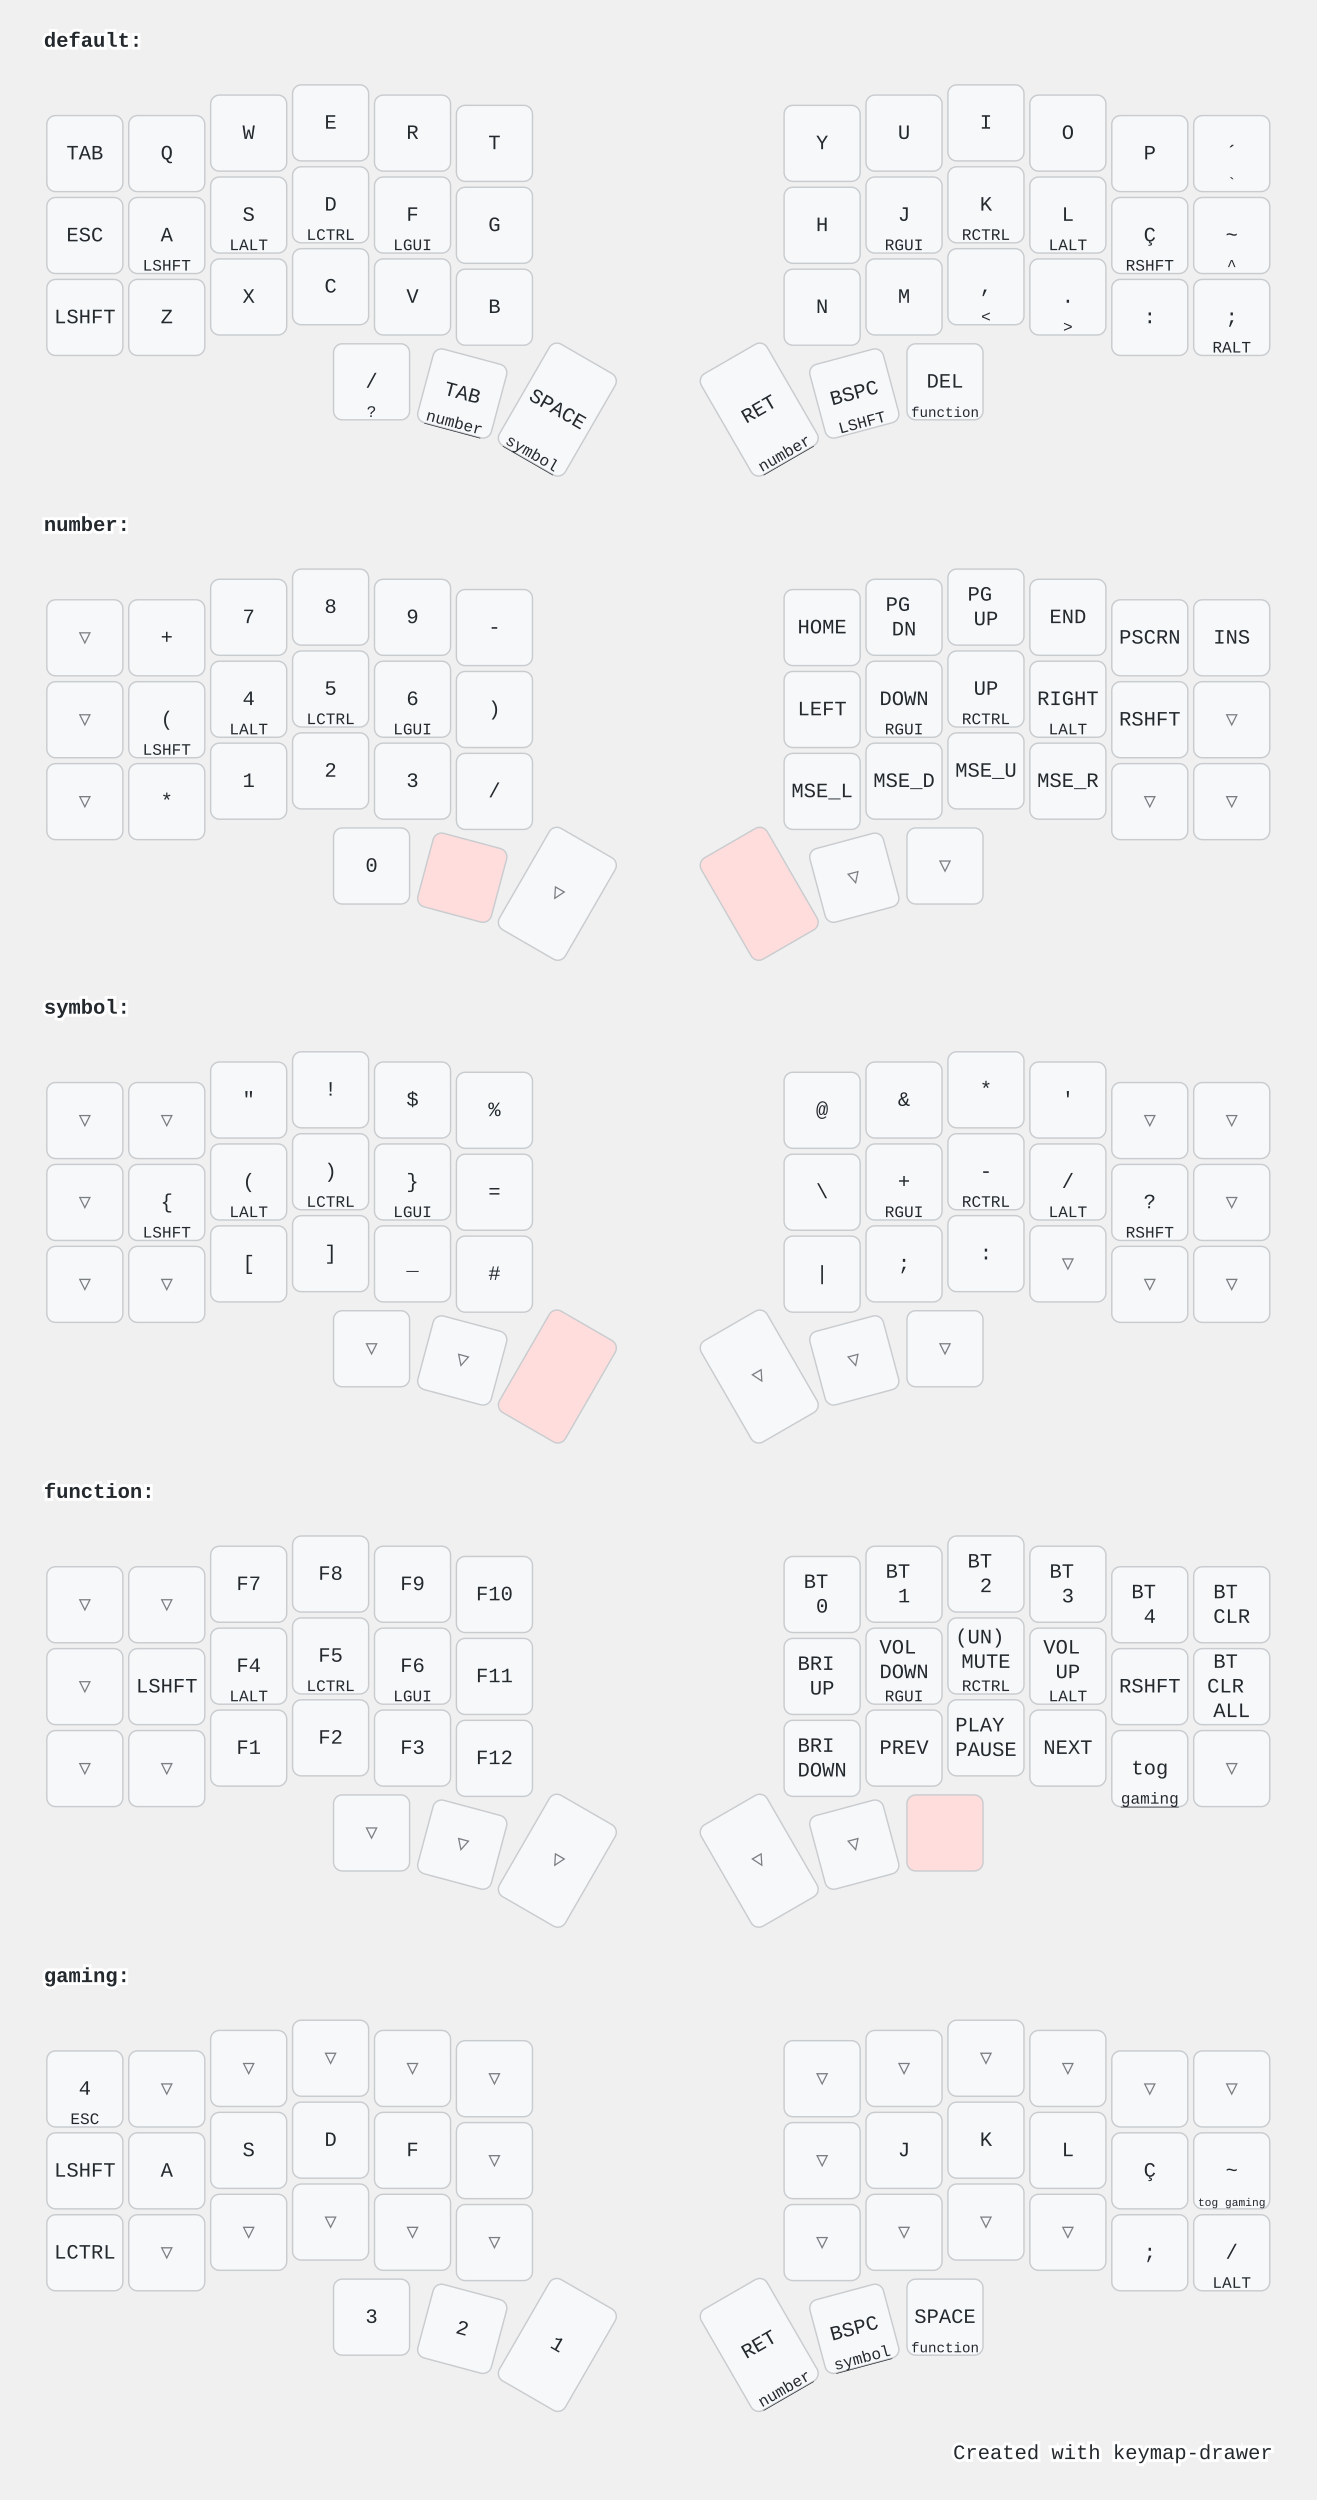
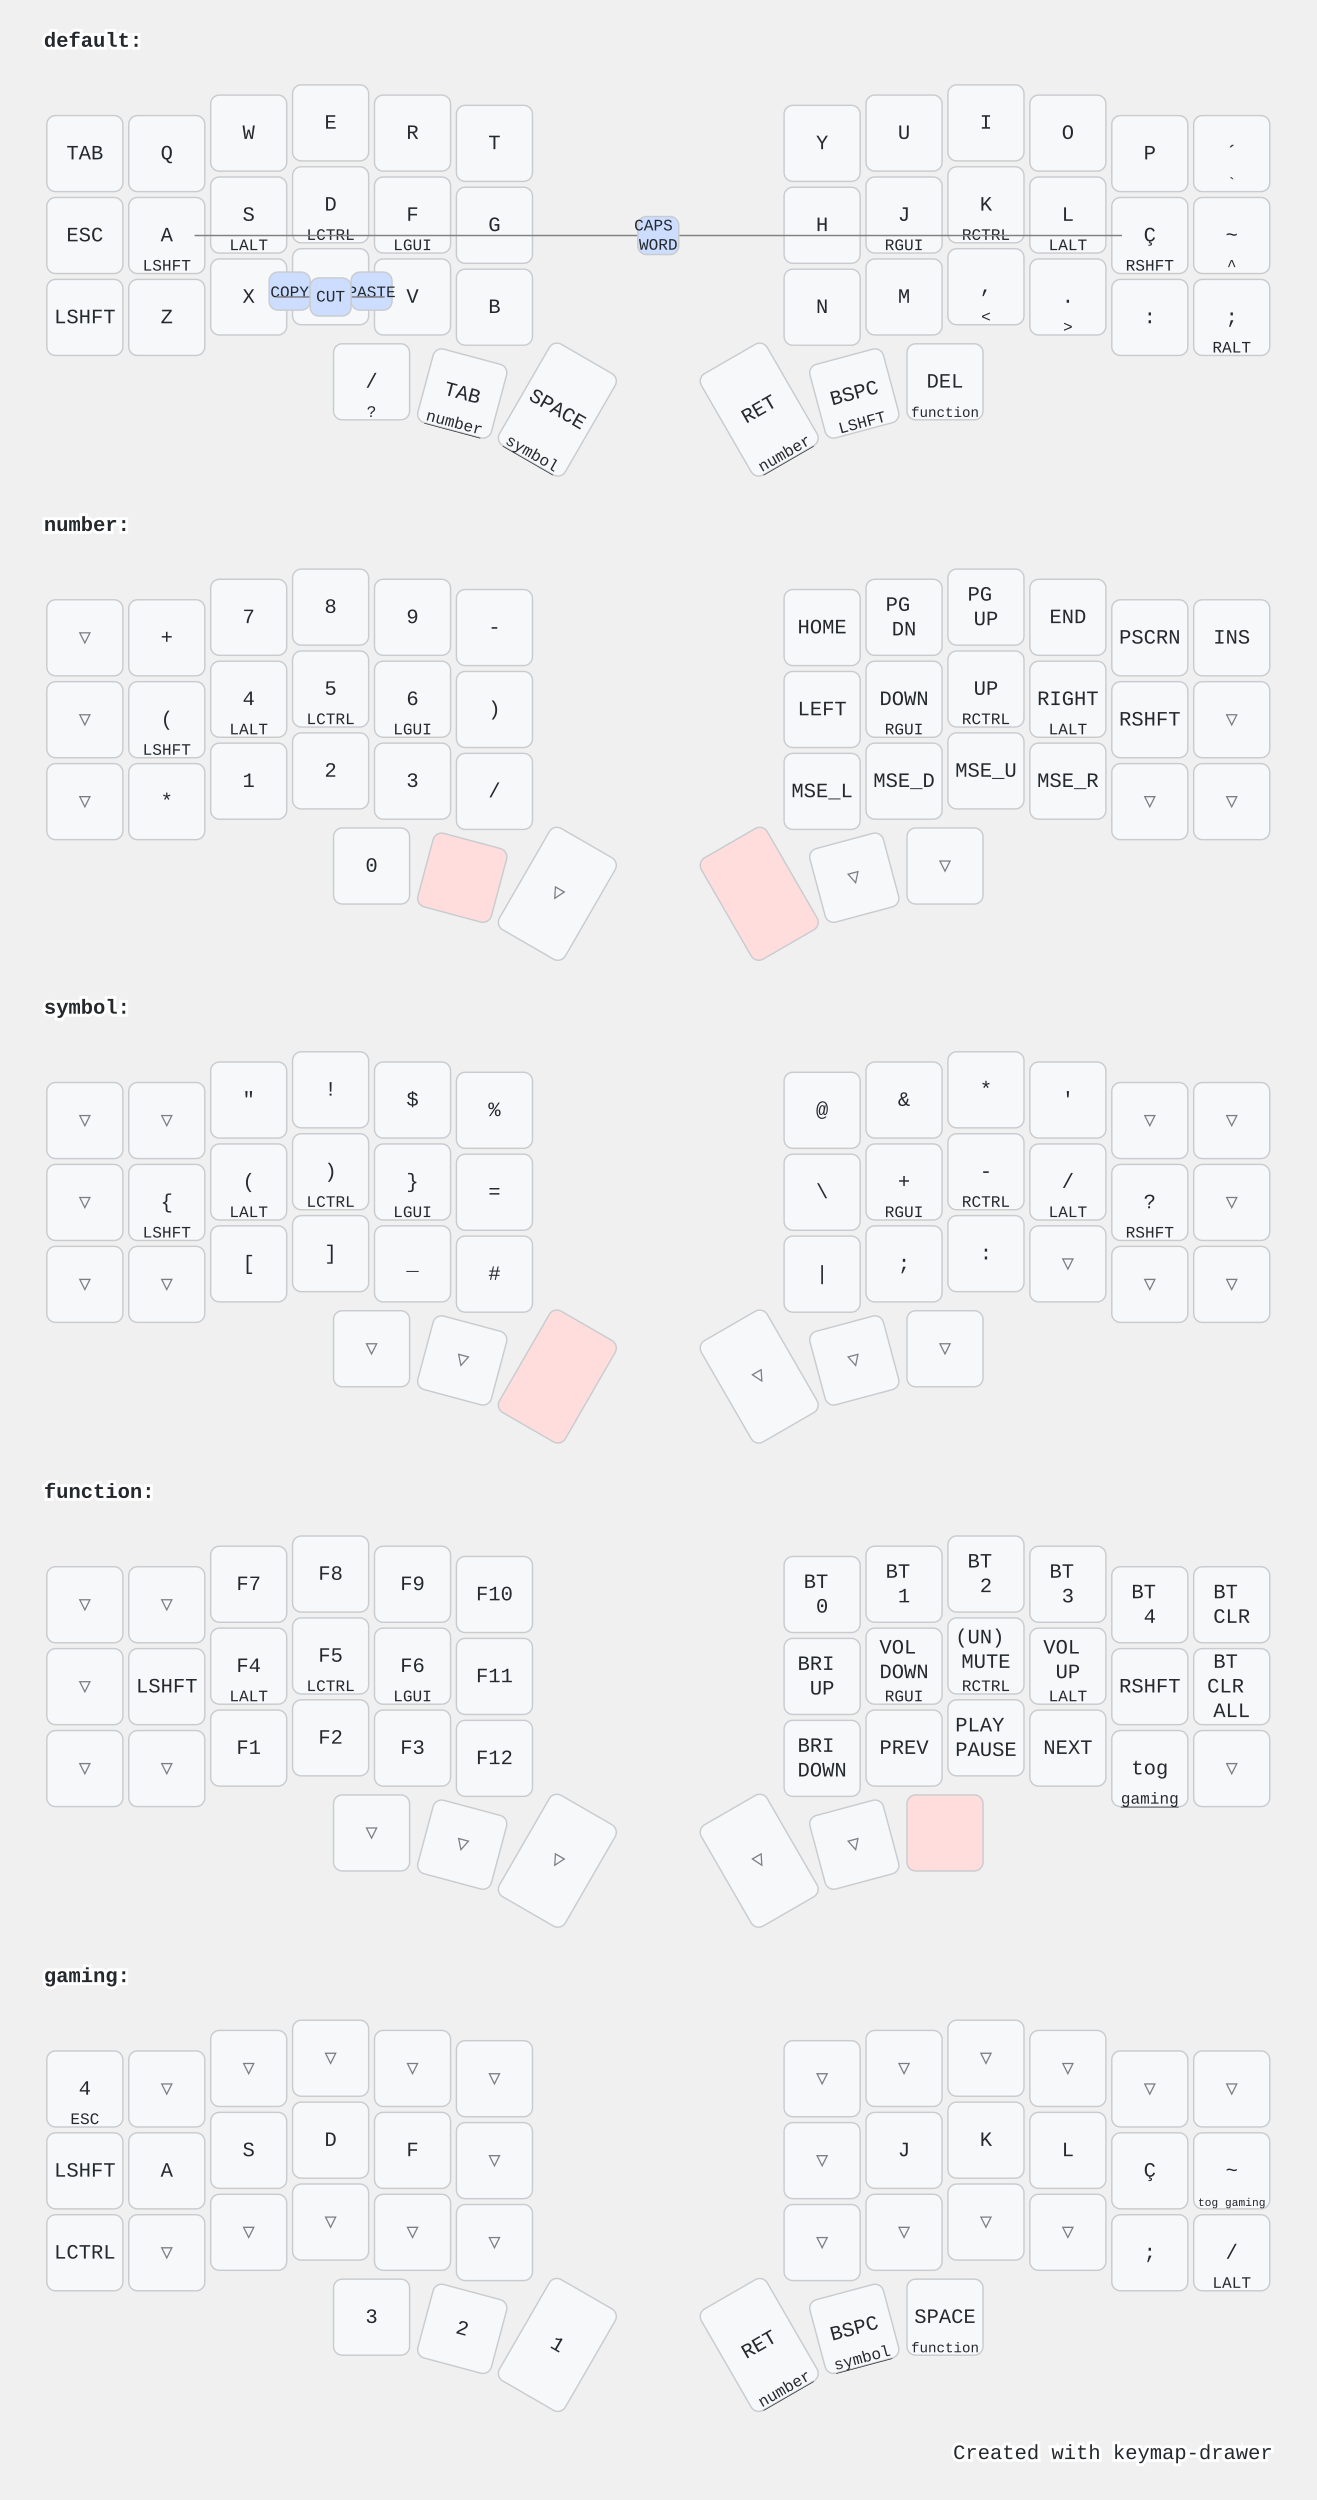
<svg xmlns="http://www.w3.org/2000/svg" width="900" height="1709" viewBox="0 0 900 1709" class="keymap">
  <style>/* inherit to force styles through use tags */
svg path {
    fill: inherit;
}

/* font and background color specifications */
svg.keymap {
    font-family: SFMono-Regular,Consolas,Liberation Mono,Menlo,monospace;
    font-size: 14px;
    font-kerning: normal;
    text-rendering: optimizeLegibility;
    fill: #24292e;
}

/* default key styling */
rect.key {
    fill: #f6f8fa;
}

rect.key, rect.combo {
    stroke: #c9cccf;
    stroke-width: 1;
}

/* default key side styling, only used is draw_key_sides is set */
rect.side {
    filter: brightness(90%);
}

/* color accent for combo boxes */
rect.combo, rect.combo-separate {
    fill: #cdf;
}

/* color accent for held keys */
rect.held, rect.combo.held {
    fill: #fdd;
}

/* color accent for ghost (optional) keys */
rect.ghost, rect.combo.ghost {
    stroke-dasharray: 4, 4;
    stroke-width: 2;
}

text {
    text-anchor: middle;
    dominant-baseline: middle;
}

/* styling for layer labels */
text.label {
    font-weight: bold;
    text-anchor: start;
    stroke: white;
    stroke-width: 4;
    paint-order: stroke;
}

/* styling for optional footer */
text.footer {
    text-anchor: end;
    dominant-baseline: auto;
    stroke: white;
    stroke-width: 4;
    paint-order: stroke;
}

/* styling for combo tap, and key non-tap label text */
text.combo, text.hold, text.shifted, text.left, text.right, text.tl, text.tr, text.bl, text.br {
    font-size: 11px;
}

text.hold, text.bl, text.br {
    text-anchor: middle;
    dominant-baseline: auto;
}

text.shifted, text.tl, text.tr {
    text-anchor: middle;
    dominant-baseline: hanging;
}

text.left, text.tl, text.bl {
    text-anchor: start;
}

text.right, text.tr, text.br {
    text-anchor: end;
}

text.layer-activator {
    text-decoration: underline;
}

/* styling for hold/shifted label text in combo box */
text.combo.hold, text.combo.shifted, text.combo.left, text.combo.right {
    font-size: 8px;
}

/* lighter symbol for transparent keys */
text.trans {
    fill: #7b7e81;
}

/* styling for combo dendrons */
path.combo {
    stroke-width: 1;
    stroke: gray;
    fill: none;
}

/* Start Tabler Icons Cleanup */
/* cannot use height/width with glyphs */
.icon-tabler &gt; path {
    fill: inherit;
    stroke: inherit;
    stroke-width: 2;
}
/* hide tabler's default box */
.icon-tabler &gt; path[stroke="none"][fill="none"] {
    visibility: hidden;
}
/* End Tabler Icons Cleanup */

@media (prefers-color-scheme: dark) {
svg.keymap { fill: #d1d6db; }
rect.key { fill: #3f4750; }
rect.key, rect.combo { stroke: #60666c; }
rect.combo, rect.combo-separate { fill: #1f3d7a; }
rect.held, rect.combo.held { fill: #854747; }
text.label, text.footer { stroke: black; }
text.trans { fill: #7e8184; }
path.combo { stroke: #7f7f7f; }

}</style>
  <g transform="translate(30, 0)" class="layer-default">
    <text x="0" y="28" class="label" id="default">default:</text>
    <g transform="translate(0, 56)">
      <g transform="translate(28, 49)" class="key keypos-0">
        <rect rx="6" ry="6" x="-26" y="-26" width="52" height="52" class="key" />
        <text x="0" y="0" class="key tap">TAB</text>
      </g>
      <g transform="translate(84, 49)" class="key keypos-1">
        <rect rx="6" ry="6" x="-26" y="-26" width="52" height="52" class="key" />
        <text x="0" y="0" class="key tap">Q</text>
      </g>
      <g transform="translate(140, 35)" class="key keypos-2">
        <rect rx="6" ry="6" x="-26" y="-26" width="52" height="52" class="key" />
        <text x="0" y="0" class="key tap">W</text>
      </g>
      <g transform="translate(196, 28)" class="key keypos-3">
        <rect rx="6" ry="6" x="-26" y="-26" width="52" height="52" class="key" />
        <text x="0" y="0" class="key tap">E</text>
      </g>
      <g transform="translate(252, 35)" class="key keypos-4">
        <rect rx="6" ry="6" x="-26" y="-26" width="52" height="52" class="key" />
        <text x="0" y="0" class="key tap">R</text>
      </g>
      <g transform="translate(308, 42)" class="key keypos-5">
        <rect rx="6" ry="6" x="-26" y="-26" width="52" height="52" class="key" />
        <text x="0" y="0" class="key tap">T</text>
      </g>
      <g transform="translate(532, 42)" class="key keypos-6">
        <rect rx="6" ry="6" x="-26" y="-26" width="52" height="52" class="key" />
        <text x="0" y="0" class="key tap">Y</text>
      </g>
      <g transform="translate(588, 35)" class="key keypos-7">
        <rect rx="6" ry="6" x="-26" y="-26" width="52" height="52" class="key" />
        <text x="0" y="0" class="key tap">U</text>
      </g>
      <g transform="translate(644, 28)" class="key keypos-8">
        <rect rx="6" ry="6" x="-26" y="-26" width="52" height="52" class="key" />
        <text x="0" y="0" class="key tap">I</text>
      </g>
      <g transform="translate(700, 35)" class="key keypos-9">
        <rect rx="6" ry="6" x="-26" y="-26" width="52" height="52" class="key" />
        <text x="0" y="0" class="key tap">O</text>
      </g>
      <g transform="translate(756, 49)" class="key keypos-10">
        <rect rx="6" ry="6" x="-26" y="-26" width="52" height="52" class="key" />
        <text x="0" y="0" class="key tap">P</text>
      </g>
      <g transform="translate(812, 49)" class="key keypos-11">
        <rect rx="6" ry="6" x="-26" y="-26" width="52" height="52" class="key" />
        <text x="0" y="0" class="key tap">´</text>
        <text x="0" y="24" class="key hold">`</text>
      </g>
      <g transform="translate(28, 105)" class="key keypos-12">
        <rect rx="6" ry="6" x="-26" y="-26" width="52" height="52" class="key" />
        <text x="0" y="0" class="key tap">ESC</text>
      </g>
      <g transform="translate(84, 105)" class="key keypos-13">
        <rect rx="6" ry="6" x="-26" y="-26" width="52" height="52" class="key" />
        <text x="0" y="0" class="key tap">A</text>
        <text x="0" y="24" class="key hold">LSHFT</text>
      </g>
      <g transform="translate(140, 91)" class="key keypos-14">
        <rect rx="6" ry="6" x="-26" y="-26" width="52" height="52" class="key" />
        <text x="0" y="0" class="key tap">S</text>
        <text x="0" y="24" class="key hold">LALT</text>
      </g>
      <g transform="translate(196, 84)" class="key keypos-15">
        <rect rx="6" ry="6" x="-26" y="-26" width="52" height="52" class="key" />
        <text x="0" y="0" class="key tap">D</text>
        <text x="0" y="24" class="key hold">LCTRL</text>
      </g>
      <g transform="translate(252, 91)" class="key keypos-16">
        <rect rx="6" ry="6" x="-26" y="-26" width="52" height="52" class="key" />
        <text x="0" y="0" class="key tap">F</text>
        <text x="0" y="24" class="key hold">LGUI</text>
      </g>
      <g transform="translate(308, 98)" class="key keypos-17">
        <rect rx="6" ry="6" x="-26" y="-26" width="52" height="52" class="key" />
        <text x="0" y="0" class="key tap">G</text>
      </g>
      <g transform="translate(532, 98)" class="key keypos-18">
        <rect rx="6" ry="6" x="-26" y="-26" width="52" height="52" class="key" />
        <text x="0" y="0" class="key tap">H</text>
      </g>
      <g transform="translate(588, 91)" class="key keypos-19">
        <rect rx="6" ry="6" x="-26" y="-26" width="52" height="52" class="key" />
        <text x="0" y="0" class="key tap">J</text>
        <text x="0" y="24" class="key hold">RGUI</text>
      </g>
      <g transform="translate(644, 84)" class="key keypos-20">
        <rect rx="6" ry="6" x="-26" y="-26" width="52" height="52" class="key" />
        <text x="0" y="0" class="key tap">K</text>
        <text x="0" y="24" class="key hold">RCTRL</text>
      </g>
      <g transform="translate(700, 91)" class="key keypos-21">
        <rect rx="6" ry="6" x="-26" y="-26" width="52" height="52" class="key" />
        <text x="0" y="0" class="key tap">L</text>
        <text x="0" y="24" class="key hold">LALT</text>
      </g>
      <g transform="translate(756, 105)" class="key keypos-22">
        <rect rx="6" ry="6" x="-26" y="-26" width="52" height="52" class="key" />
        <text x="0" y="0" class="key tap">Ç</text>
        <text x="0" y="24" class="key hold">RSHFT</text>
      </g>
      <g transform="translate(812, 105)" class="key keypos-23">
        <rect rx="6" ry="6" x="-26" y="-26" width="52" height="52" class="key" />
        <text x="0" y="0" class="key tap">~</text>
        <text x="0" y="24" class="key hold">^</text>
      </g>
      <g transform="translate(28, 161)" class="key keypos-24">
        <rect rx="6" ry="6" x="-26" y="-26" width="52" height="52" class="key" />
        <text x="0" y="0" class="key tap">LSHFT</text>
      </g>
      <g transform="translate(84, 161)" class="key keypos-25">
        <rect rx="6" ry="6" x="-26" y="-26" width="52" height="52" class="key" />
        <text x="0" y="0" class="key tap">Z</text>
      </g>
      <g transform="translate(140, 147)" class="key keypos-26">
        <rect rx="6" ry="6" x="-26" y="-26" width="52" height="52" class="key" />
        <text x="0" y="0" class="key tap">X</text>
      </g>
      <g transform="translate(196, 140)" class="key keypos-27">
        <rect rx="6" ry="6" x="-26" y="-26" width="52" height="52" class="key" />
        <text x="0" y="0" class="key tap">C</text>
      </g>
      <g transform="translate(252, 147)" class="key keypos-28">
        <rect rx="6" ry="6" x="-26" y="-26" width="52" height="52" class="key" />
        <text x="0" y="0" class="key tap">V</text>
      </g>
      <g transform="translate(308, 154)" class="key keypos-29">
        <rect rx="6" ry="6" x="-26" y="-26" width="52" height="52" class="key" />
        <text x="0" y="0" class="key tap">B</text>
      </g>
      <g transform="translate(532, 154)" class="key keypos-30">
        <rect rx="6" ry="6" x="-26" y="-26" width="52" height="52" class="key" />
        <text x="0" y="0" class="key tap">N</text>
      </g>
      <g transform="translate(588, 147)" class="key keypos-31">
        <rect rx="6" ry="6" x="-26" y="-26" width="52" height="52" class="key" />
        <text x="0" y="0" class="key tap">M</text>
      </g>
      <g transform="translate(644, 140)" class="key keypos-32">
        <rect rx="6" ry="6" x="-26" y="-26" width="52" height="52" class="key" />
        <text x="0" y="0" class="key tap">,</text>
        <text x="0" y="24" class="key hold">&lt;</text>
      </g>
      <g transform="translate(700, 147)" class="key keypos-33">
        <rect rx="6" ry="6" x="-26" y="-26" width="52" height="52" class="key" />
        <text x="0" y="0" class="key tap">.</text>
        <text x="0" y="24" class="key hold">&gt;</text>
      </g>
      <g transform="translate(756, 161)" class="key keypos-34">
        <rect rx="6" ry="6" x="-26" y="-26" width="52" height="52" class="key" />
        <text x="0" y="0" class="key tap">:</text>
      </g>
      <g transform="translate(812, 161)" class="key keypos-35">
        <rect rx="6" ry="6" x="-26" y="-26" width="52" height="52" class="key" />
        <text x="0" y="0" class="key tap">;</text>
        <text x="0" y="24" class="key hold">RALT</text>
      </g>
      <g transform="translate(224, 205)" class="key keypos-36">
        <rect rx="6" ry="6" x="-26" y="-26" width="52" height="52" class="key" />
        <text x="0" y="0" class="key tap">/</text>
        <text x="0" y="24" class="key hold">?</text>
      </g>
      <g transform="translate(286, 213) rotate(15.0)" class="key keypos-37">
        <rect rx="6" ry="6" x="-26" y="-26" width="52" height="52" class="key" />
        <text x="0" y="0" class="key tap">TAB</text>
        <a href="#number">
          <text x="0" y="24" class="key hold layer-activator">number</text>
        </a>
      </g>
      <g transform="translate(351, 224) rotate(30.0)" class="key keypos-38">
        <rect rx="6" ry="6" x="-26" y="-40" width="52" height="80" class="key" />
        <text x="0" y="0" class="key tap">SPACE</text>
        <a href="#symbol">
          <text x="0" y="38" class="key hold layer-activator">symbol</text>
        </a>
      </g>
      <g transform="translate(489, 224) rotate(-30.0)" class="key keypos-39">
        <rect rx="6" ry="6" x="-26" y="-40" width="52" height="80" class="key" />
        <text x="0" y="0" class="key tap">RET</text>
        <a href="#number">
          <text x="0" y="38" class="key hold layer-activator">number</text>
        </a>
      </g>
      <g transform="translate(554, 213) rotate(-15.0)" class="key keypos-40">
        <rect rx="6" ry="6" x="-26" y="-26" width="52" height="52" class="key" />
        <text x="0" y="0" class="key tap">BSPC</text>
        <text x="0" y="24" class="key hold">LSHFT</text>
      </g>
      <g transform="translate(616, 205)" class="key keypos-41">
        <rect rx="6" ry="6" x="-26" y="-26" width="52" height="52" class="key" />
        <text x="0" y="0" class="key tap">DEL</text>
        <a href="#function">
          <text x="0" y="24" class="key hold layer-activator">
            <tspan style="font-size: 88%">function</tspan>
          </text>
        </a>
      </g>
+       <g class="combo combopos-0">
+         <path d="M420,105 l-317,0" class="combo" />
+         <path d="M420,105 l317,0" class="combo" />
+         <rect rx="6" ry="6" x="406" y="92" width="28" height="26" class="combo" />
+         <text x="420" y="105" class="combo tap">
+           <tspan x="420" dy="-0.6em">CAPS</tspan>
+           <tspan x="420" dy="1.2em">WORD</tspan>
+         </text>
+       </g>
+       <g class="combo combopos-1">
+         <rect rx="6" ry="6" x="154" y="130" width="28" height="26" class="combo" />
+         <text x="168" y="144" class="combo tap">COPY</text>
+       </g>
+       <g class="combo combopos-2">
+         <rect rx="6" ry="6" x="210" y="130" width="28" height="26" class="combo" />
+         <text x="224" y="144" class="combo tap">PASTE</text>
+       </g>
+       <g class="combo combopos-3">
+         <path d="M196,147 l-37,0" class="combo" />
+         <path d="M196,147 l37,0" class="combo" />
+         <rect rx="6" ry="6" x="182" y="134" width="28" height="26" class="combo" />
+         <text x="196" y="147" class="combo tap">CUT</text>
+       </g>
    </g>
  </g>
  <g transform="translate(30, 331)" class="layer-number">
    <text x="0" y="28" class="label" id="number">number:</text>
    <g transform="translate(0, 56)">
      <g transform="translate(28, 49)" class="key trans keypos-0">
        <rect rx="6" ry="6" x="-26" y="-26" width="52" height="52" class="key trans" />
        <text x="0" y="0" class="key trans tap">▽</text>
      </g>
      <g transform="translate(84, 49)" class="key keypos-1">
        <rect rx="6" ry="6" x="-26" y="-26" width="52" height="52" class="key" />
        <text x="0" y="0" class="key tap">+</text>
      </g>
      <g transform="translate(140, 35)" class="key keypos-2">
        <rect rx="6" ry="6" x="-26" y="-26" width="52" height="52" class="key" />
        <text x="0" y="0" class="key tap">7</text>
      </g>
      <g transform="translate(196, 28)" class="key keypos-3">
        <rect rx="6" ry="6" x="-26" y="-26" width="52" height="52" class="key" />
        <text x="0" y="0" class="key tap">8</text>
      </g>
      <g transform="translate(252, 35)" class="key keypos-4">
        <rect rx="6" ry="6" x="-26" y="-26" width="52" height="52" class="key" />
        <text x="0" y="0" class="key tap">9</text>
      </g>
      <g transform="translate(308, 42)" class="key keypos-5">
        <rect rx="6" ry="6" x="-26" y="-26" width="52" height="52" class="key" />
        <text x="0" y="0" class="key tap">-</text>
      </g>
      <g transform="translate(532, 42)" class="key keypos-6">
        <rect rx="6" ry="6" x="-26" y="-26" width="52" height="52" class="key" />
        <text x="0" y="0" class="key tap">HOME</text>
      </g>
      <g transform="translate(588, 35)" class="key keypos-7">
        <rect rx="6" ry="6" x="-26" y="-26" width="52" height="52" class="key" />
        <text x="0" y="0" class="key tap">
          <tspan x="0" dy="-0.6em">PG</tspan>
          <tspan x="0" dy="1.2em">DN</tspan>
        </text>
      </g>
      <g transform="translate(644, 28)" class="key keypos-8">
        <rect rx="6" ry="6" x="-26" y="-26" width="52" height="52" class="key" />
        <text x="0" y="0" class="key tap">
          <tspan x="0" dy="-0.6em">PG</tspan>
          <tspan x="0" dy="1.2em">UP</tspan>
        </text>
      </g>
      <g transform="translate(700, 35)" class="key keypos-9">
        <rect rx="6" ry="6" x="-26" y="-26" width="52" height="52" class="key" />
        <text x="0" y="0" class="key tap">END</text>
      </g>
      <g transform="translate(756, 49)" class="key keypos-10">
        <rect rx="6" ry="6" x="-26" y="-26" width="52" height="52" class="key" />
        <text x="0" y="0" class="key tap">PSCRN</text>
      </g>
      <g transform="translate(812, 49)" class="key keypos-11">
        <rect rx="6" ry="6" x="-26" y="-26" width="52" height="52" class="key" />
        <text x="0" y="0" class="key tap">INS</text>
      </g>
      <g transform="translate(28, 105)" class="key trans keypos-12">
        <rect rx="6" ry="6" x="-26" y="-26" width="52" height="52" class="key trans" />
        <text x="0" y="0" class="key trans tap">▽</text>
      </g>
      <g transform="translate(84, 105)" class="key keypos-13">
        <rect rx="6" ry="6" x="-26" y="-26" width="52" height="52" class="key" />
        <text x="0" y="0" class="key tap">(</text>
        <text x="0" y="24" class="key hold">LSHFT</text>
      </g>
      <g transform="translate(140, 91)" class="key keypos-14">
        <rect rx="6" ry="6" x="-26" y="-26" width="52" height="52" class="key" />
        <text x="0" y="0" class="key tap">4</text>
        <text x="0" y="24" class="key hold">LALT</text>
      </g>
      <g transform="translate(196, 84)" class="key keypos-15">
        <rect rx="6" ry="6" x="-26" y="-26" width="52" height="52" class="key" />
        <text x="0" y="0" class="key tap">5</text>
        <text x="0" y="24" class="key hold">LCTRL</text>
      </g>
      <g transform="translate(252, 91)" class="key keypos-16">
        <rect rx="6" ry="6" x="-26" y="-26" width="52" height="52" class="key" />
        <text x="0" y="0" class="key tap">6</text>
        <text x="0" y="24" class="key hold">LGUI</text>
      </g>
      <g transform="translate(308, 98)" class="key keypos-17">
        <rect rx="6" ry="6" x="-26" y="-26" width="52" height="52" class="key" />
        <text x="0" y="0" class="key tap">)</text>
      </g>
      <g transform="translate(532, 98)" class="key keypos-18">
        <rect rx="6" ry="6" x="-26" y="-26" width="52" height="52" class="key" />
        <text x="0" y="0" class="key tap">LEFT</text>
      </g>
      <g transform="translate(588, 91)" class="key keypos-19">
        <rect rx="6" ry="6" x="-26" y="-26" width="52" height="52" class="key" />
        <text x="0" y="0" class="key tap">DOWN</text>
        <text x="0" y="24" class="key hold">RGUI</text>
      </g>
      <g transform="translate(644, 84)" class="key keypos-20">
        <rect rx="6" ry="6" x="-26" y="-26" width="52" height="52" class="key" />
        <text x="0" y="0" class="key tap">UP</text>
        <text x="0" y="24" class="key hold">RCTRL</text>
      </g>
      <g transform="translate(700, 91)" class="key keypos-21">
        <rect rx="6" ry="6" x="-26" y="-26" width="52" height="52" class="key" />
        <text x="0" y="0" class="key tap">RIGHT</text>
        <text x="0" y="24" class="key hold">LALT</text>
      </g>
      <g transform="translate(756, 105)" class="key keypos-22">
        <rect rx="6" ry="6" x="-26" y="-26" width="52" height="52" class="key" />
        <text x="0" y="0" class="key tap">RSHFT</text>
      </g>
      <g transform="translate(812, 105)" class="key trans keypos-23">
        <rect rx="6" ry="6" x="-26" y="-26" width="52" height="52" class="key trans" />
        <text x="0" y="0" class="key trans tap">▽</text>
      </g>
      <g transform="translate(28, 161)" class="key trans keypos-24">
        <rect rx="6" ry="6" x="-26" y="-26" width="52" height="52" class="key trans" />
        <text x="0" y="0" class="key trans tap">▽</text>
      </g>
      <g transform="translate(84, 161)" class="key keypos-25">
        <rect rx="6" ry="6" x="-26" y="-26" width="52" height="52" class="key" />
        <text x="0" y="0" class="key tap">*</text>
      </g>
      <g transform="translate(140, 147)" class="key keypos-26">
        <rect rx="6" ry="6" x="-26" y="-26" width="52" height="52" class="key" />
        <text x="0" y="0" class="key tap">1</text>
      </g>
      <g transform="translate(196, 140)" class="key keypos-27">
        <rect rx="6" ry="6" x="-26" y="-26" width="52" height="52" class="key" />
        <text x="0" y="0" class="key tap">2</text>
      </g>
      <g transform="translate(252, 147)" class="key keypos-28">
        <rect rx="6" ry="6" x="-26" y="-26" width="52" height="52" class="key" />
        <text x="0" y="0" class="key tap">3</text>
      </g>
      <g transform="translate(308, 154)" class="key keypos-29">
        <rect rx="6" ry="6" x="-26" y="-26" width="52" height="52" class="key" />
        <text x="0" y="0" class="key tap">/</text>
      </g>
      <g transform="translate(532, 154)" class="key keypos-30">
        <rect rx="6" ry="6" x="-26" y="-26" width="52" height="52" class="key" />
        <text x="0" y="0" class="key tap">MSE_L</text>
      </g>
      <g transform="translate(588, 147)" class="key keypos-31">
        <rect rx="6" ry="6" x="-26" y="-26" width="52" height="52" class="key" />
        <text x="0" y="0" class="key tap">MSE_D</text>
      </g>
      <g transform="translate(644, 140)" class="key keypos-32">
        <rect rx="6" ry="6" x="-26" y="-26" width="52" height="52" class="key" />
        <text x="0" y="0" class="key tap">MSE_U</text>
      </g>
      <g transform="translate(700, 147)" class="key keypos-33">
        <rect rx="6" ry="6" x="-26" y="-26" width="52" height="52" class="key" />
        <text x="0" y="0" class="key tap">MSE_R</text>
      </g>
      <g transform="translate(756, 161)" class="key trans keypos-34">
        <rect rx="6" ry="6" x="-26" y="-26" width="52" height="52" class="key trans" />
        <text x="0" y="0" class="key trans tap">▽</text>
      </g>
      <g transform="translate(812, 161)" class="key trans keypos-35">
        <rect rx="6" ry="6" x="-26" y="-26" width="52" height="52" class="key trans" />
        <text x="0" y="0" class="key trans tap">▽</text>
      </g>
      <g transform="translate(224, 205)" class="key keypos-36">
        <rect rx="6" ry="6" x="-26" y="-26" width="52" height="52" class="key" />
        <text x="0" y="0" class="key tap">0</text>
      </g>
      <g transform="translate(286, 213) rotate(15.0)" class="key held keypos-37">
        <rect rx="6" ry="6" x="-26" y="-26" width="52" height="52" class="key held" />
      </g>
      <g transform="translate(351, 224) rotate(30.0)" class="key trans keypos-38">
        <rect rx="6" ry="6" x="-26" y="-40" width="52" height="80" class="key trans" />
        <text x="0" y="0" class="key trans tap">▽</text>
      </g>
      <g transform="translate(489, 224) rotate(-30.0)" class="key held keypos-39">
        <rect rx="6" ry="6" x="-26" y="-40" width="52" height="80" class="key held" />
      </g>
      <g transform="translate(554, 213) rotate(-15.0)" class="key trans keypos-40">
        <rect rx="6" ry="6" x="-26" y="-26" width="52" height="52" class="key trans" />
        <text x="0" y="0" class="key trans tap">▽</text>
      </g>
      <g transform="translate(616, 205)" class="key trans keypos-41">
        <rect rx="6" ry="6" x="-26" y="-26" width="52" height="52" class="key trans" />
        <text x="0" y="0" class="key trans tap">▽</text>
      </g>
    </g>
  </g>
  <g transform="translate(30, 661)" class="layer-symbol">
    <text x="0" y="28" class="label" id="symbol">symbol:</text>
    <g transform="translate(0, 56)">
      <g transform="translate(28, 49)" class="key trans keypos-0">
        <rect rx="6" ry="6" x="-26" y="-26" width="52" height="52" class="key trans" />
        <text x="0" y="0" class="key trans tap">▽</text>
      </g>
      <g transform="translate(84, 49)" class="key trans keypos-1">
        <rect rx="6" ry="6" x="-26" y="-26" width="52" height="52" class="key trans" />
        <text x="0" y="0" class="key trans tap">▽</text>
      </g>
      <g transform="translate(140, 35)" class="key keypos-2">
        <rect rx="6" ry="6" x="-26" y="-26" width="52" height="52" class="key" />
        <text x="0" y="0" class="key tap">"</text>
      </g>
      <g transform="translate(196, 28)" class="key keypos-3">
        <rect rx="6" ry="6" x="-26" y="-26" width="52" height="52" class="key" />
        <text x="0" y="0" class="key tap">!</text>
      </g>
      <g transform="translate(252, 35)" class="key keypos-4">
        <rect rx="6" ry="6" x="-26" y="-26" width="52" height="52" class="key" />
        <text x="0" y="0" class="key tap">$</text>
      </g>
      <g transform="translate(308, 42)" class="key keypos-5">
        <rect rx="6" ry="6" x="-26" y="-26" width="52" height="52" class="key" />
        <text x="0" y="0" class="key tap">%</text>
      </g>
      <g transform="translate(532, 42)" class="key keypos-6">
        <rect rx="6" ry="6" x="-26" y="-26" width="52" height="52" class="key" />
        <text x="0" y="0" class="key tap">@</text>
      </g>
      <g transform="translate(588, 35)" class="key keypos-7">
        <rect rx="6" ry="6" x="-26" y="-26" width="52" height="52" class="key" />
        <text x="0" y="0" class="key tap">&amp;</text>
      </g>
      <g transform="translate(644, 28)" class="key keypos-8">
        <rect rx="6" ry="6" x="-26" y="-26" width="52" height="52" class="key" />
        <text x="0" y="0" class="key tap">*</text>
      </g>
      <g transform="translate(700, 35)" class="key keypos-9">
        <rect rx="6" ry="6" x="-26" y="-26" width="52" height="52" class="key" />
        <text x="0" y="0" class="key tap">'</text>
      </g>
      <g transform="translate(756, 49)" class="key trans keypos-10">
        <rect rx="6" ry="6" x="-26" y="-26" width="52" height="52" class="key trans" />
        <text x="0" y="0" class="key trans tap">▽</text>
      </g>
      <g transform="translate(812, 49)" class="key trans keypos-11">
        <rect rx="6" ry="6" x="-26" y="-26" width="52" height="52" class="key trans" />
        <text x="0" y="0" class="key trans tap">▽</text>
      </g>
      <g transform="translate(28, 105)" class="key trans keypos-12">
        <rect rx="6" ry="6" x="-26" y="-26" width="52" height="52" class="key trans" />
        <text x="0" y="0" class="key trans tap">▽</text>
      </g>
      <g transform="translate(84, 105)" class="key keypos-13">
        <rect rx="6" ry="6" x="-26" y="-26" width="52" height="52" class="key" />
        <text x="0" y="0" class="key tap">{</text>
        <text x="0" y="24" class="key hold">LSHFT</text>
      </g>
      <g transform="translate(140, 91)" class="key keypos-14">
        <rect rx="6" ry="6" x="-26" y="-26" width="52" height="52" class="key" />
        <text x="0" y="0" class="key tap">(</text>
        <text x="0" y="24" class="key hold">LALT</text>
      </g>
      <g transform="translate(196, 84)" class="key keypos-15">
        <rect rx="6" ry="6" x="-26" y="-26" width="52" height="52" class="key" />
        <text x="0" y="0" class="key tap">)</text>
        <text x="0" y="24" class="key hold">LCTRL</text>
      </g>
      <g transform="translate(252, 91)" class="key keypos-16">
        <rect rx="6" ry="6" x="-26" y="-26" width="52" height="52" class="key" />
        <text x="0" y="0" class="key tap">}</text>
        <text x="0" y="24" class="key hold">LGUI</text>
      </g>
      <g transform="translate(308, 98)" class="key keypos-17">
        <rect rx="6" ry="6" x="-26" y="-26" width="52" height="52" class="key" />
        <text x="0" y="0" class="key tap">=</text>
      </g>
      <g transform="translate(532, 98)" class="key keypos-18">
        <rect rx="6" ry="6" x="-26" y="-26" width="52" height="52" class="key" />
        <text x="0" y="0" class="key tap">\</text>
      </g>
      <g transform="translate(588, 91)" class="key keypos-19">
        <rect rx="6" ry="6" x="-26" y="-26" width="52" height="52" class="key" />
        <text x="0" y="0" class="key tap">+</text>
        <text x="0" y="24" class="key hold">RGUI</text>
      </g>
      <g transform="translate(644, 84)" class="key keypos-20">
        <rect rx="6" ry="6" x="-26" y="-26" width="52" height="52" class="key" />
        <text x="0" y="0" class="key tap">-</text>
        <text x="0" y="24" class="key hold">RCTRL</text>
      </g>
      <g transform="translate(700, 91)" class="key keypos-21">
        <rect rx="6" ry="6" x="-26" y="-26" width="52" height="52" class="key" />
        <text x="0" y="0" class="key tap">/</text>
        <text x="0" y="24" class="key hold">LALT</text>
      </g>
      <g transform="translate(756, 105)" class="key keypos-22">
        <rect rx="6" ry="6" x="-26" y="-26" width="52" height="52" class="key" />
        <text x="0" y="0" class="key tap">?</text>
        <text x="0" y="24" class="key hold">RSHFT</text>
      </g>
      <g transform="translate(812, 105)" class="key trans keypos-23">
        <rect rx="6" ry="6" x="-26" y="-26" width="52" height="52" class="key trans" />
        <text x="0" y="0" class="key trans tap">▽</text>
      </g>
      <g transform="translate(28, 161)" class="key trans keypos-24">
        <rect rx="6" ry="6" x="-26" y="-26" width="52" height="52" class="key trans" />
        <text x="0" y="0" class="key trans tap">▽</text>
      </g>
      <g transform="translate(84, 161)" class="key trans keypos-25">
        <rect rx="6" ry="6" x="-26" y="-26" width="52" height="52" class="key trans" />
        <text x="0" y="0" class="key trans tap">▽</text>
      </g>
      <g transform="translate(140, 147)" class="key keypos-26">
        <rect rx="6" ry="6" x="-26" y="-26" width="52" height="52" class="key" />
        <text x="0" y="0" class="key tap">[</text>
      </g>
      <g transform="translate(196, 140)" class="key keypos-27">
        <rect rx="6" ry="6" x="-26" y="-26" width="52" height="52" class="key" />
        <text x="0" y="0" class="key tap">]</text>
      </g>
      <g transform="translate(252, 147)" class="key keypos-28">
        <rect rx="6" ry="6" x="-26" y="-26" width="52" height="52" class="key" />
        <text x="0" y="0" class="key tap">_</text>
      </g>
      <g transform="translate(308, 154)" class="key keypos-29">
        <rect rx="6" ry="6" x="-26" y="-26" width="52" height="52" class="key" />
        <text x="0" y="0" class="key tap">#</text>
      </g>
      <g transform="translate(532, 154)" class="key keypos-30">
        <rect rx="6" ry="6" x="-26" y="-26" width="52" height="52" class="key" />
        <text x="0" y="0" class="key tap">|</text>
      </g>
      <g transform="translate(588, 147)" class="key keypos-31">
        <rect rx="6" ry="6" x="-26" y="-26" width="52" height="52" class="key" />
        <text x="0" y="0" class="key tap">;</text>
      </g>
      <g transform="translate(644, 140)" class="key keypos-32">
        <rect rx="6" ry="6" x="-26" y="-26" width="52" height="52" class="key" />
        <text x="0" y="0" class="key tap">:</text>
      </g>
      <g transform="translate(700, 147)" class="key trans keypos-33">
        <rect rx="6" ry="6" x="-26" y="-26" width="52" height="52" class="key trans" />
        <text x="0" y="0" class="key trans tap">▽</text>
      </g>
      <g transform="translate(756, 161)" class="key trans keypos-34">
        <rect rx="6" ry="6" x="-26" y="-26" width="52" height="52" class="key trans" />
        <text x="0" y="0" class="key trans tap">▽</text>
      </g>
      <g transform="translate(812, 161)" class="key trans keypos-35">
        <rect rx="6" ry="6" x="-26" y="-26" width="52" height="52" class="key trans" />
        <text x="0" y="0" class="key trans tap">▽</text>
      </g>
      <g transform="translate(224, 205)" class="key trans keypos-36">
        <rect rx="6" ry="6" x="-26" y="-26" width="52" height="52" class="key trans" />
        <text x="0" y="0" class="key trans tap">▽</text>
      </g>
      <g transform="translate(286, 213) rotate(15.0)" class="key trans keypos-37">
        <rect rx="6" ry="6" x="-26" y="-26" width="52" height="52" class="key trans" />
        <text x="0" y="0" class="key trans tap">▽</text>
      </g>
      <g transform="translate(351, 224) rotate(30.0)" class="key held keypos-38">
        <rect rx="6" ry="6" x="-26" y="-40" width="52" height="80" class="key held" />
      </g>
      <g transform="translate(489, 224) rotate(-30.0)" class="key trans keypos-39">
        <rect rx="6" ry="6" x="-26" y="-40" width="52" height="80" class="key trans" />
        <text x="0" y="0" class="key trans tap">▽</text>
      </g>
      <g transform="translate(554, 213) rotate(-15.0)" class="key trans keypos-40">
        <rect rx="6" ry="6" x="-26" y="-26" width="52" height="52" class="key trans" />
        <text x="0" y="0" class="key trans tap">▽</text>
      </g>
      <g transform="translate(616, 205)" class="key trans keypos-41">
        <rect rx="6" ry="6" x="-26" y="-26" width="52" height="52" class="key trans" />
        <text x="0" y="0" class="key trans tap">▽</text>
      </g>
    </g>
  </g>
  <g transform="translate(30, 992)" class="layer-function">
    <text x="0" y="28" class="label" id="function">function:</text>
    <g transform="translate(0, 56)">
      <g transform="translate(28, 49)" class="key trans keypos-0">
        <rect rx="6" ry="6" x="-26" y="-26" width="52" height="52" class="key trans" />
        <text x="0" y="0" class="key trans tap">▽</text>
      </g>
      <g transform="translate(84, 49)" class="key trans keypos-1">
        <rect rx="6" ry="6" x="-26" y="-26" width="52" height="52" class="key trans" />
        <text x="0" y="0" class="key trans tap">▽</text>
      </g>
      <g transform="translate(140, 35)" class="key keypos-2">
        <rect rx="6" ry="6" x="-26" y="-26" width="52" height="52" class="key" />
        <text x="0" y="0" class="key tap">F7</text>
      </g>
      <g transform="translate(196, 28)" class="key keypos-3">
        <rect rx="6" ry="6" x="-26" y="-26" width="52" height="52" class="key" />
        <text x="0" y="0" class="key tap">F8</text>
      </g>
      <g transform="translate(252, 35)" class="key keypos-4">
        <rect rx="6" ry="6" x="-26" y="-26" width="52" height="52" class="key" />
        <text x="0" y="0" class="key tap">F9</text>
      </g>
      <g transform="translate(308, 42)" class="key keypos-5">
        <rect rx="6" ry="6" x="-26" y="-26" width="52" height="52" class="key" />
        <text x="0" y="0" class="key tap">F10</text>
      </g>
      <g transform="translate(532, 42)" class="key keypos-6">
        <rect rx="6" ry="6" x="-26" y="-26" width="52" height="52" class="key" />
        <text x="0" y="0" class="key tap">
          <tspan x="0" dy="-0.6em">BT</tspan>
          <tspan x="0" dy="1.2em">0</tspan>
        </text>
      </g>
      <g transform="translate(588, 35)" class="key keypos-7">
        <rect rx="6" ry="6" x="-26" y="-26" width="52" height="52" class="key" />
        <text x="0" y="0" class="key tap">
          <tspan x="0" dy="-0.6em">BT</tspan>
          <tspan x="0" dy="1.2em">1</tspan>
        </text>
      </g>
      <g transform="translate(644, 28)" class="key keypos-8">
        <rect rx="6" ry="6" x="-26" y="-26" width="52" height="52" class="key" />
        <text x="0" y="0" class="key tap">
          <tspan x="0" dy="-0.6em">BT</tspan>
          <tspan x="0" dy="1.2em">2</tspan>
        </text>
      </g>
      <g transform="translate(700, 35)" class="key keypos-9">
        <rect rx="6" ry="6" x="-26" y="-26" width="52" height="52" class="key" />
        <text x="0" y="0" class="key tap">
          <tspan x="0" dy="-0.6em">BT</tspan>
          <tspan x="0" dy="1.2em">3</tspan>
        </text>
      </g>
      <g transform="translate(756, 49)" class="key keypos-10">
        <rect rx="6" ry="6" x="-26" y="-26" width="52" height="52" class="key" />
        <text x="0" y="0" class="key tap">
          <tspan x="0" dy="-0.6em">BT</tspan>
          <tspan x="0" dy="1.2em">4</tspan>
        </text>
      </g>
      <g transform="translate(812, 49)" class="key keypos-11">
        <rect rx="6" ry="6" x="-26" y="-26" width="52" height="52" class="key" />
        <text x="0" y="0" class="key tap">
          <tspan x="0" dy="-0.6em">BT</tspan>
          <tspan x="0" dy="1.2em">CLR</tspan>
        </text>
      </g>
      <g transform="translate(28, 105)" class="key trans keypos-12">
        <rect rx="6" ry="6" x="-26" y="-26" width="52" height="52" class="key trans" />
        <text x="0" y="0" class="key trans tap">▽</text>
      </g>
      <g transform="translate(84, 105)" class="key keypos-13">
        <rect rx="6" ry="6" x="-26" y="-26" width="52" height="52" class="key" />
        <text x="0" y="0" class="key tap">LSHFT</text>
      </g>
      <g transform="translate(140, 91)" class="key keypos-14">
        <rect rx="6" ry="6" x="-26" y="-26" width="52" height="52" class="key" />
        <text x="0" y="0" class="key tap">F4</text>
        <text x="0" y="24" class="key hold">LALT</text>
      </g>
      <g transform="translate(196, 84)" class="key keypos-15">
        <rect rx="6" ry="6" x="-26" y="-26" width="52" height="52" class="key" />
        <text x="0" y="0" class="key tap">F5</text>
        <text x="0" y="24" class="key hold">LCTRL</text>
      </g>
      <g transform="translate(252, 91)" class="key keypos-16">
        <rect rx="6" ry="6" x="-26" y="-26" width="52" height="52" class="key" />
        <text x="0" y="0" class="key tap">F6</text>
        <text x="0" y="24" class="key hold">LGUI</text>
      </g>
      <g transform="translate(308, 98)" class="key keypos-17">
        <rect rx="6" ry="6" x="-26" y="-26" width="52" height="52" class="key" />
        <text x="0" y="0" class="key tap">F11</text>
      </g>
      <g transform="translate(532, 98)" class="key keypos-18">
        <rect rx="6" ry="6" x="-26" y="-26" width="52" height="52" class="key" />
        <text x="0" y="0" class="key tap">
          <tspan x="0" dy="-0.6em">BRI</tspan>
          <tspan x="0" dy="1.2em">UP</tspan>
        </text>
      </g>
      <g transform="translate(588, 91)" class="key keypos-19">
        <rect rx="6" ry="6" x="-26" y="-26" width="52" height="52" class="key" />
        <text x="0" y="0" class="key tap">
          <tspan x="0" dy="-0.9em">VOL</tspan>
          <tspan x="0" dy="1.2em">DOWN</tspan>
        </text>
        <text x="0" y="24" class="key hold">RGUI</text>
      </g>
      <g transform="translate(644, 84)" class="key keypos-20">
        <rect rx="6" ry="6" x="-26" y="-26" width="52" height="52" class="key" />
        <text x="0" y="0" class="key tap">
          <tspan x="0" dy="-0.9em">(UN)</tspan>
          <tspan x="0" dy="1.2em">MUTE</tspan>
        </text>
        <text x="0" y="24" class="key hold">RCTRL</text>
      </g>
      <g transform="translate(700, 91)" class="key keypos-21">
        <rect rx="6" ry="6" x="-26" y="-26" width="52" height="52" class="key" />
        <text x="0" y="0" class="key tap">
          <tspan x="0" dy="-0.9em">VOL</tspan>
          <tspan x="0" dy="1.2em">UP</tspan>
        </text>
        <text x="0" y="24" class="key hold">LALT</text>
      </g>
      <g transform="translate(756, 105)" class="key keypos-22">
        <rect rx="6" ry="6" x="-26" y="-26" width="52" height="52" class="key" />
        <text x="0" y="0" class="key tap">RSHFT</text>
      </g>
      <g transform="translate(812, 105)" class="key keypos-23">
        <rect rx="6" ry="6" x="-26" y="-26" width="52" height="52" class="key" />
        <text x="0" y="0" class="key tap">
          <tspan x="0" dy="-1.2em">BT</tspan>
          <tspan x="0" dy="1.2em">CLR</tspan>
          <tspan x="0" dy="1.2em">ALL</tspan>
        </text>
      </g>
      <g transform="translate(28, 161)" class="key trans keypos-24">
        <rect rx="6" ry="6" x="-26" y="-26" width="52" height="52" class="key trans" />
        <text x="0" y="0" class="key trans tap">▽</text>
      </g>
      <g transform="translate(84, 161)" class="key trans keypos-25">
        <rect rx="6" ry="6" x="-26" y="-26" width="52" height="52" class="key trans" />
        <text x="0" y="0" class="key trans tap">▽</text>
      </g>
      <g transform="translate(140, 147)" class="key keypos-26">
        <rect rx="6" ry="6" x="-26" y="-26" width="52" height="52" class="key" />
        <text x="0" y="0" class="key tap">F1</text>
      </g>
      <g transform="translate(196, 140)" class="key keypos-27">
        <rect rx="6" ry="6" x="-26" y="-26" width="52" height="52" class="key" />
        <text x="0" y="0" class="key tap">F2</text>
      </g>
      <g transform="translate(252, 147)" class="key keypos-28">
        <rect rx="6" ry="6" x="-26" y="-26" width="52" height="52" class="key" />
        <text x="0" y="0" class="key tap">F3</text>
      </g>
      <g transform="translate(308, 154)" class="key keypos-29">
        <rect rx="6" ry="6" x="-26" y="-26" width="52" height="52" class="key" />
        <text x="0" y="0" class="key tap">F12</text>
      </g>
      <g transform="translate(532, 154)" class="key keypos-30">
        <rect rx="6" ry="6" x="-26" y="-26" width="52" height="52" class="key" />
        <text x="0" y="0" class="key tap">
          <tspan x="0" dy="-0.6em">BRI</tspan>
          <tspan x="0" dy="1.2em">DOWN</tspan>
        </text>
      </g>
      <g transform="translate(588, 147)" class="key keypos-31">
        <rect rx="6" ry="6" x="-26" y="-26" width="52" height="52" class="key" />
        <text x="0" y="0" class="key tap">PREV</text>
      </g>
      <g transform="translate(644, 140)" class="key keypos-32">
        <rect rx="6" ry="6" x="-26" y="-26" width="52" height="52" class="key" />
        <text x="0" y="0" class="key tap">
          <tspan x="0" dy="-0.6em">PLAY</tspan>
          <tspan x="0" dy="1.2em">PAUSE</tspan>
        </text>
      </g>
      <g transform="translate(700, 147)" class="key keypos-33">
        <rect rx="6" ry="6" x="-26" y="-26" width="52" height="52" class="key" />
        <text x="0" y="0" class="key tap">NEXT</text>
      </g>
      <g transform="translate(756, 161)" class="key keypos-34">
        <rect rx="6" ry="6" x="-26" y="-26" width="52" height="52" class="key" />
        <text x="0" y="0" class="key tap">tog</text>
        <a href="#gaming">
          <text x="0" y="24" class="key hold layer-activator">gaming</text>
        </a>
      </g>
      <g transform="translate(812, 161)" class="key trans keypos-35">
        <rect rx="6" ry="6" x="-26" y="-26" width="52" height="52" class="key trans" />
        <text x="0" y="0" class="key trans tap">▽</text>
      </g>
      <g transform="translate(224, 205)" class="key trans keypos-36">
        <rect rx="6" ry="6" x="-26" y="-26" width="52" height="52" class="key trans" />
        <text x="0" y="0" class="key trans tap">▽</text>
      </g>
      <g transform="translate(286, 213) rotate(15.0)" class="key trans keypos-37">
        <rect rx="6" ry="6" x="-26" y="-26" width="52" height="52" class="key trans" />
        <text x="0" y="0" class="key trans tap">▽</text>
      </g>
      <g transform="translate(351, 224) rotate(30.0)" class="key trans keypos-38">
        <rect rx="6" ry="6" x="-26" y="-40" width="52" height="80" class="key trans" />
        <text x="0" y="0" class="key trans tap">▽</text>
      </g>
      <g transform="translate(489, 224) rotate(-30.0)" class="key trans keypos-39">
        <rect rx="6" ry="6" x="-26" y="-40" width="52" height="80" class="key trans" />
        <text x="0" y="0" class="key trans tap">▽</text>
      </g>
      <g transform="translate(554, 213) rotate(-15.0)" class="key trans keypos-40">
        <rect rx="6" ry="6" x="-26" y="-26" width="52" height="52" class="key trans" />
        <text x="0" y="0" class="key trans tap">▽</text>
      </g>
      <g transform="translate(616, 205)" class="key held keypos-41">
        <rect rx="6" ry="6" x="-26" y="-26" width="52" height="52" class="key held" />
      </g>
    </g>
  </g>
  <g transform="translate(30, 1323)" class="layer-gaming">
    <text x="0" y="28" class="label" id="gaming">gaming:</text>
    <g transform="translate(0, 56)">
      <g transform="translate(28, 49)" class="key keypos-0">
        <rect rx="6" ry="6" x="-26" y="-26" width="52" height="52" class="key" />
        <text x="0" y="0" class="key tap">4</text>
        <text x="0" y="24" class="key hold">ESC</text>
      </g>
      <g transform="translate(84, 49)" class="key trans keypos-1">
        <rect rx="6" ry="6" x="-26" y="-26" width="52" height="52" class="key trans" />
        <text x="0" y="0" class="key trans tap">▽</text>
      </g>
      <g transform="translate(140, 35)" class="key trans keypos-2">
        <rect rx="6" ry="6" x="-26" y="-26" width="52" height="52" class="key trans" />
        <text x="0" y="0" class="key trans tap">▽</text>
      </g>
      <g transform="translate(196, 28)" class="key trans keypos-3">
        <rect rx="6" ry="6" x="-26" y="-26" width="52" height="52" class="key trans" />
        <text x="0" y="0" class="key trans tap">▽</text>
      </g>
      <g transform="translate(252, 35)" class="key trans keypos-4">
        <rect rx="6" ry="6" x="-26" y="-26" width="52" height="52" class="key trans" />
        <text x="0" y="0" class="key trans tap">▽</text>
      </g>
      <g transform="translate(308, 42)" class="key trans keypos-5">
        <rect rx="6" ry="6" x="-26" y="-26" width="52" height="52" class="key trans" />
        <text x="0" y="0" class="key trans tap">▽</text>
      </g>
      <g transform="translate(532, 42)" class="key trans keypos-6">
        <rect rx="6" ry="6" x="-26" y="-26" width="52" height="52" class="key trans" />
        <text x="0" y="0" class="key trans tap">▽</text>
      </g>
      <g transform="translate(588, 35)" class="key trans keypos-7">
        <rect rx="6" ry="6" x="-26" y="-26" width="52" height="52" class="key trans" />
        <text x="0" y="0" class="key trans tap">▽</text>
      </g>
      <g transform="translate(644, 28)" class="key trans keypos-8">
        <rect rx="6" ry="6" x="-26" y="-26" width="52" height="52" class="key trans" />
        <text x="0" y="0" class="key trans tap">▽</text>
      </g>
      <g transform="translate(700, 35)" class="key trans keypos-9">
        <rect rx="6" ry="6" x="-26" y="-26" width="52" height="52" class="key trans" />
        <text x="0" y="0" class="key trans tap">▽</text>
      </g>
      <g transform="translate(756, 49)" class="key trans keypos-10">
        <rect rx="6" ry="6" x="-26" y="-26" width="52" height="52" class="key trans" />
        <text x="0" y="0" class="key trans tap">▽</text>
      </g>
      <g transform="translate(812, 49)" class="key trans keypos-11">
        <rect rx="6" ry="6" x="-26" y="-26" width="52" height="52" class="key trans" />
        <text x="0" y="0" class="key trans tap">▽</text>
      </g>
      <g transform="translate(28, 105)" class="key keypos-12">
        <rect rx="6" ry="6" x="-26" y="-26" width="52" height="52" class="key" />
        <text x="0" y="0" class="key tap">LSHFT</text>
      </g>
      <g transform="translate(84, 105)" class="key keypos-13">
        <rect rx="6" ry="6" x="-26" y="-26" width="52" height="52" class="key" />
        <text x="0" y="0" class="key tap">A</text>
      </g>
      <g transform="translate(140, 91)" class="key keypos-14">
        <rect rx="6" ry="6" x="-26" y="-26" width="52" height="52" class="key" />
        <text x="0" y="0" class="key tap">S</text>
      </g>
      <g transform="translate(196, 84)" class="key keypos-15">
        <rect rx="6" ry="6" x="-26" y="-26" width="52" height="52" class="key" />
        <text x="0" y="0" class="key tap">D</text>
      </g>
      <g transform="translate(252, 91)" class="key keypos-16">
        <rect rx="6" ry="6" x="-26" y="-26" width="52" height="52" class="key" />
        <text x="0" y="0" class="key tap">F</text>
      </g>
      <g transform="translate(308, 98)" class="key trans keypos-17">
        <rect rx="6" ry="6" x="-26" y="-26" width="52" height="52" class="key trans" />
        <text x="0" y="0" class="key trans tap">▽</text>
      </g>
      <g transform="translate(532, 98)" class="key trans keypos-18">
        <rect rx="6" ry="6" x="-26" y="-26" width="52" height="52" class="key trans" />
        <text x="0" y="0" class="key trans tap">▽</text>
      </g>
      <g transform="translate(588, 91)" class="key keypos-19">
        <rect rx="6" ry="6" x="-26" y="-26" width="52" height="52" class="key" />
        <text x="0" y="0" class="key tap">J</text>
      </g>
      <g transform="translate(644, 84)" class="key keypos-20">
        <rect rx="6" ry="6" x="-26" y="-26" width="52" height="52" class="key" />
        <text x="0" y="0" class="key tap">K</text>
      </g>
      <g transform="translate(700, 91)" class="key keypos-21">
        <rect rx="6" ry="6" x="-26" y="-26" width="52" height="52" class="key" />
        <text x="0" y="0" class="key tap">L</text>
      </g>
      <g transform="translate(756, 105)" class="key keypos-22">
        <rect rx="6" ry="6" x="-26" y="-26" width="52" height="52" class="key" />
        <text x="0" y="0" class="key tap">Ç</text>
      </g>
      <g transform="translate(812, 105)" class="key keypos-23">
        <rect rx="6" ry="6" x="-26" y="-26" width="52" height="52" class="key" />
        <text x="0" y="0" class="key tap">~</text>
        <text x="0" y="24" class="key hold">
          <tspan style="font-size: 70%">tog gaming</tspan>
        </text>
      </g>
      <g transform="translate(28, 161)" class="key keypos-24">
        <rect rx="6" ry="6" x="-26" y="-26" width="52" height="52" class="key" />
        <text x="0" y="0" class="key tap">LCTRL</text>
      </g>
      <g transform="translate(84, 161)" class="key trans keypos-25">
        <rect rx="6" ry="6" x="-26" y="-26" width="52" height="52" class="key trans" />
        <text x="0" y="0" class="key trans tap">▽</text>
      </g>
      <g transform="translate(140, 147)" class="key trans keypos-26">
        <rect rx="6" ry="6" x="-26" y="-26" width="52" height="52" class="key trans" />
        <text x="0" y="0" class="key trans tap">▽</text>
      </g>
      <g transform="translate(196, 140)" class="key trans keypos-27">
        <rect rx="6" ry="6" x="-26" y="-26" width="52" height="52" class="key trans" />
        <text x="0" y="0" class="key trans tap">▽</text>
      </g>
      <g transform="translate(252, 147)" class="key trans keypos-28">
        <rect rx="6" ry="6" x="-26" y="-26" width="52" height="52" class="key trans" />
        <text x="0" y="0" class="key trans tap">▽</text>
      </g>
      <g transform="translate(308, 154)" class="key trans keypos-29">
        <rect rx="6" ry="6" x="-26" y="-26" width="52" height="52" class="key trans" />
        <text x="0" y="0" class="key trans tap">▽</text>
      </g>
      <g transform="translate(532, 154)" class="key trans keypos-30">
        <rect rx="6" ry="6" x="-26" y="-26" width="52" height="52" class="key trans" />
        <text x="0" y="0" class="key trans tap">▽</text>
      </g>
      <g transform="translate(588, 147)" class="key trans keypos-31">
        <rect rx="6" ry="6" x="-26" y="-26" width="52" height="52" class="key trans" />
        <text x="0" y="0" class="key trans tap">▽</text>
      </g>
      <g transform="translate(644, 140)" class="key trans keypos-32">
        <rect rx="6" ry="6" x="-26" y="-26" width="52" height="52" class="key trans" />
        <text x="0" y="0" class="key trans tap">▽</text>
      </g>
      <g transform="translate(700, 147)" class="key trans keypos-33">
        <rect rx="6" ry="6" x="-26" y="-26" width="52" height="52" class="key trans" />
        <text x="0" y="0" class="key trans tap">▽</text>
      </g>
      <g transform="translate(756, 161)" class="key keypos-34">
        <rect rx="6" ry="6" x="-26" y="-26" width="52" height="52" class="key" />
        <text x="0" y="0" class="key tap">;</text>
      </g>
      <g transform="translate(812, 161)" class="key keypos-35">
        <rect rx="6" ry="6" x="-26" y="-26" width="52" height="52" class="key" />
        <text x="0" y="0" class="key tap">/</text>
        <text x="0" y="24" class="key hold">LALT</text>
      </g>
      <g transform="translate(224, 205)" class="key keypos-36">
        <rect rx="6" ry="6" x="-26" y="-26" width="52" height="52" class="key" />
        <text x="0" y="0" class="key tap">3</text>
      </g>
      <g transform="translate(286, 213) rotate(15.0)" class="key keypos-37">
        <rect rx="6" ry="6" x="-26" y="-26" width="52" height="52" class="key" />
        <text x="0" y="0" class="key tap">2</text>
      </g>
      <g transform="translate(351, 224) rotate(30.0)" class="key keypos-38">
        <rect rx="6" ry="6" x="-26" y="-40" width="52" height="80" class="key" />
        <text x="0" y="0" class="key tap">1</text>
      </g>
      <g transform="translate(489, 224) rotate(-30.0)" class="key keypos-39">
        <rect rx="6" ry="6" x="-26" y="-40" width="52" height="80" class="key" />
        <text x="0" y="0" class="key tap">RET</text>
        <a href="#number">
          <text x="0" y="38" class="key hold layer-activator">number</text>
        </a>
      </g>
      <g transform="translate(554, 213) rotate(-15.0)" class="key keypos-40">
        <rect rx="6" ry="6" x="-26" y="-26" width="52" height="52" class="key" />
        <text x="0" y="0" class="key tap">BSPC</text>
        <a href="#symbol">
          <text x="0" y="24" class="key hold layer-activator">symbol</text>
        </a>
      </g>
      <g transform="translate(616, 205)" class="key keypos-41">
        <rect rx="6" ry="6" x="-26" y="-26" width="52" height="52" class="key" />
        <text x="0" y="0" class="key tap">SPACE</text>
        <a href="#function">
          <text x="0" y="24" class="key hold layer-activator">
            <tspan style="font-size: 88%">function</tspan>
          </text>
        </a>
      </g>
    </g>
  </g>
  <text x="870.0" y="1681.0" class="footer">Created with <a href="https://github.com/caksoylar/keymap-drawer">keymap-drawer</a>
  </text>
</svg>
